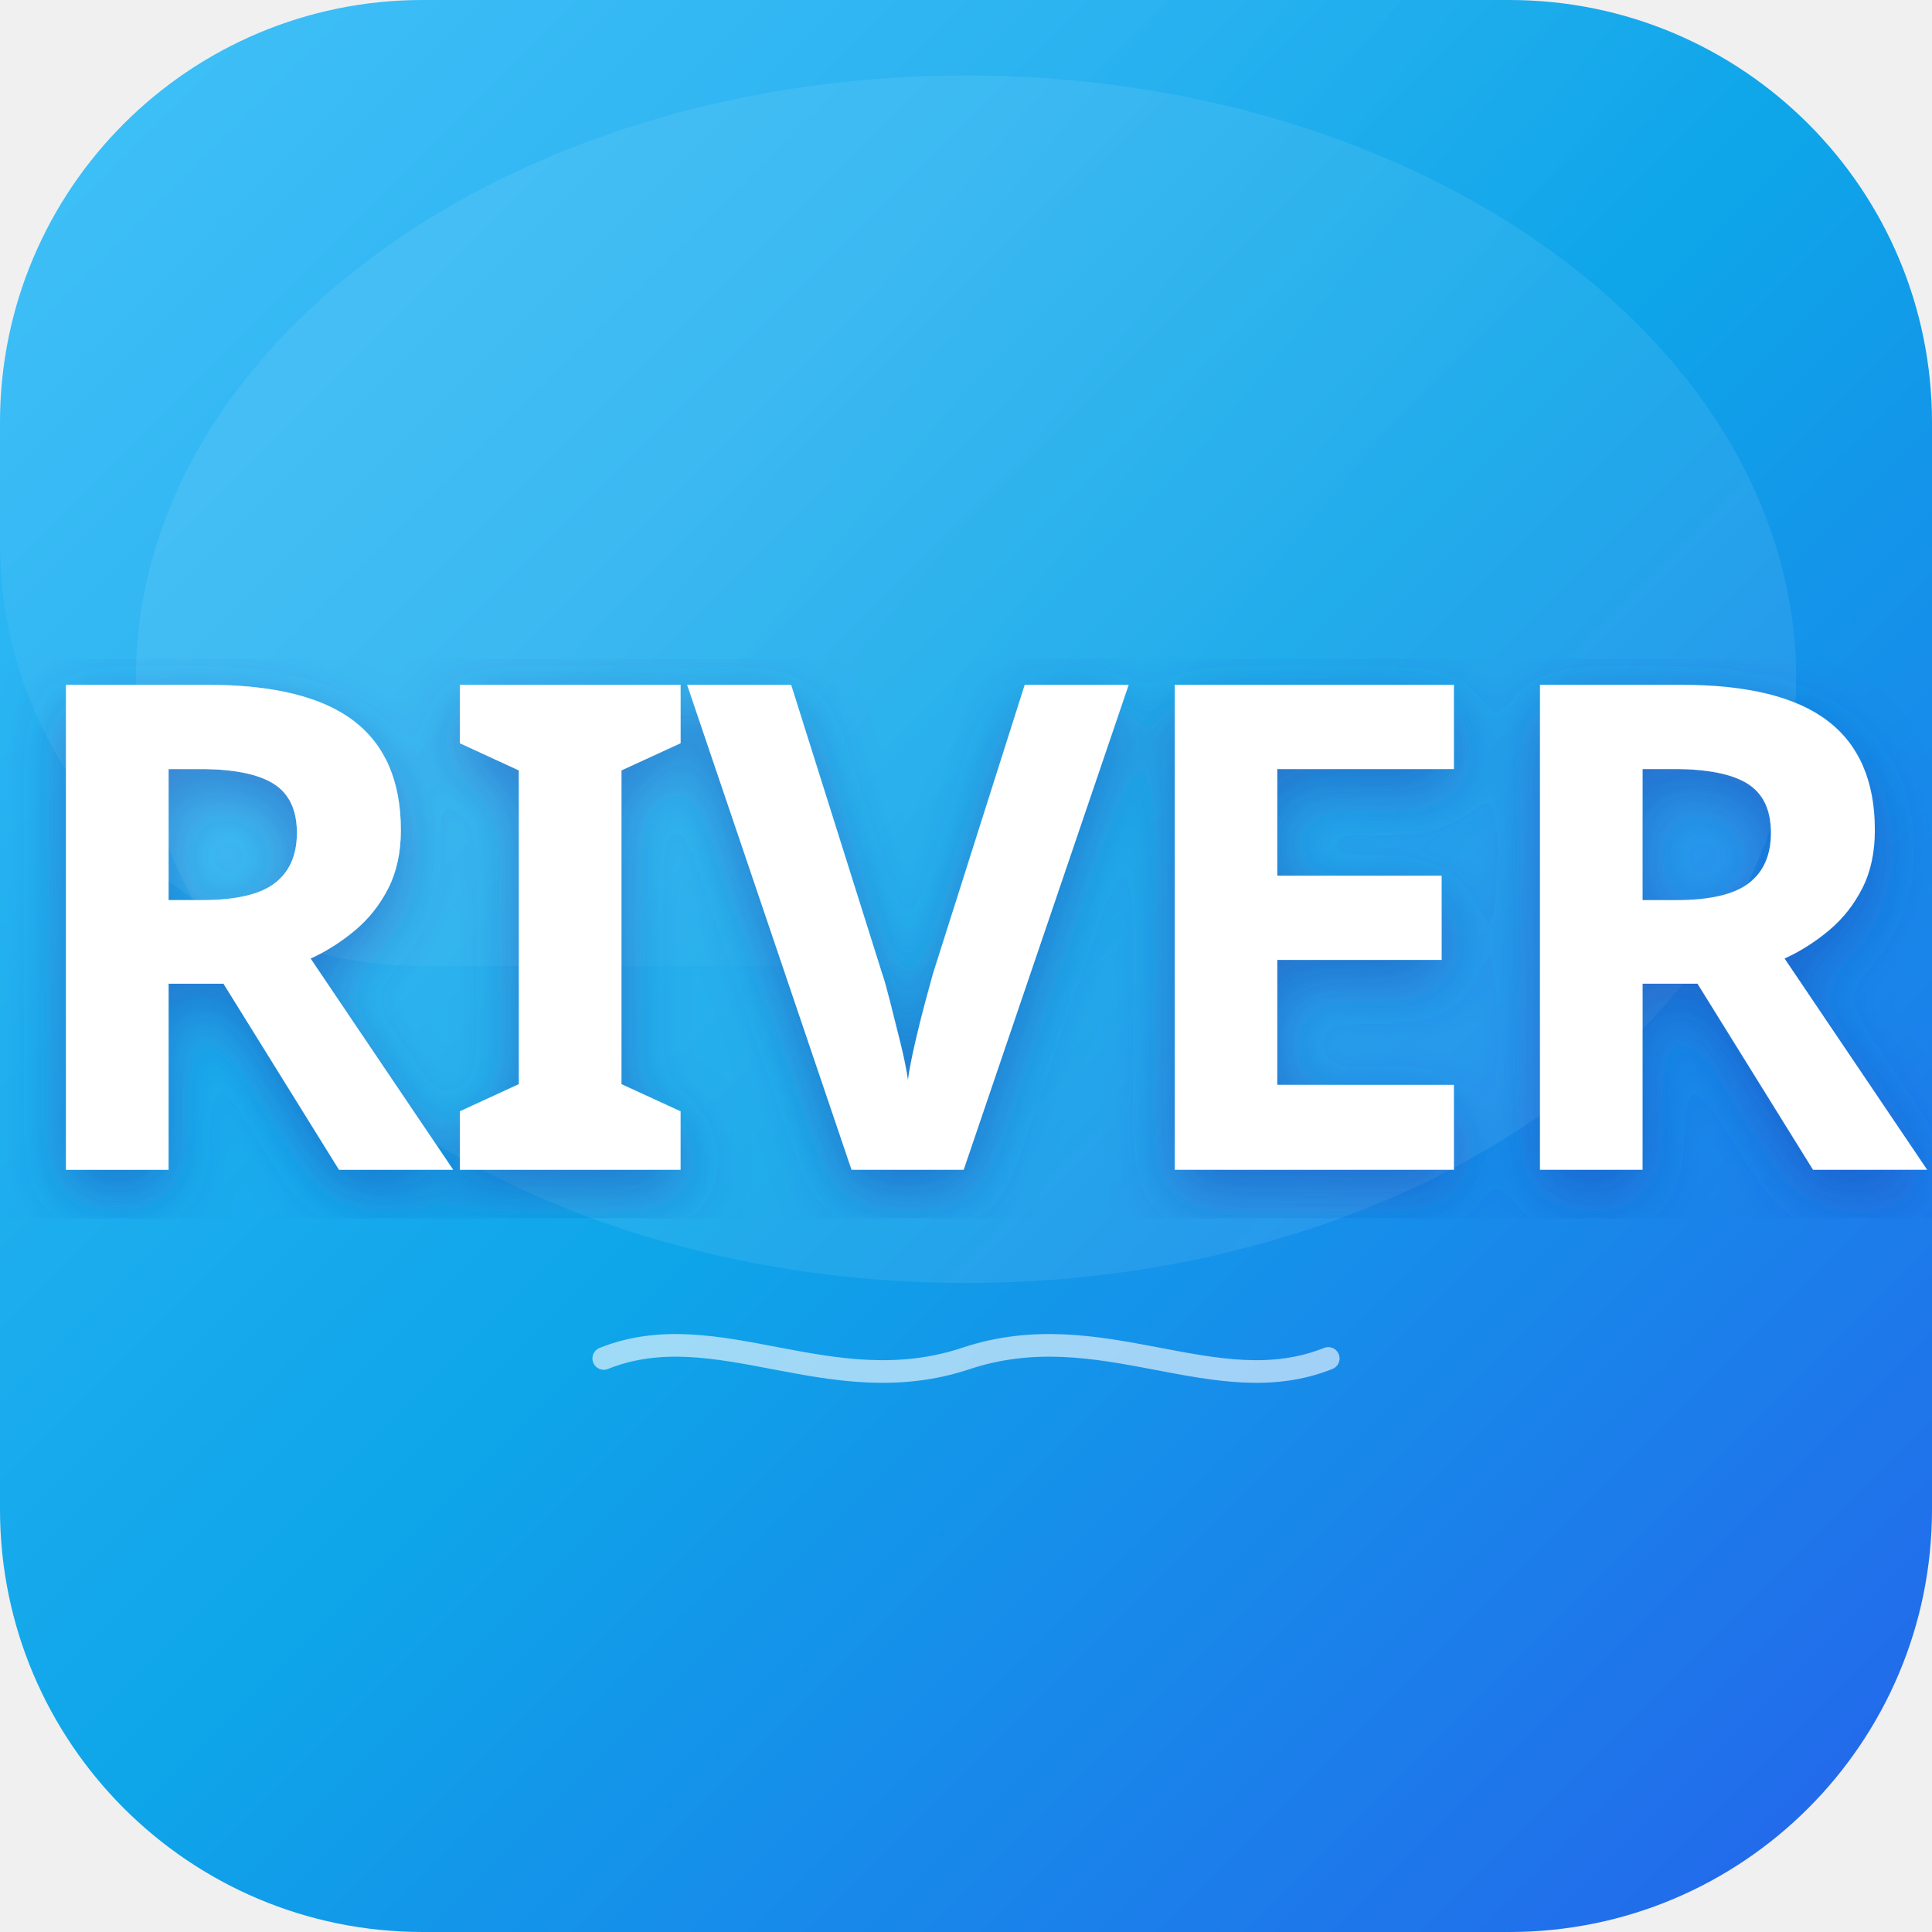
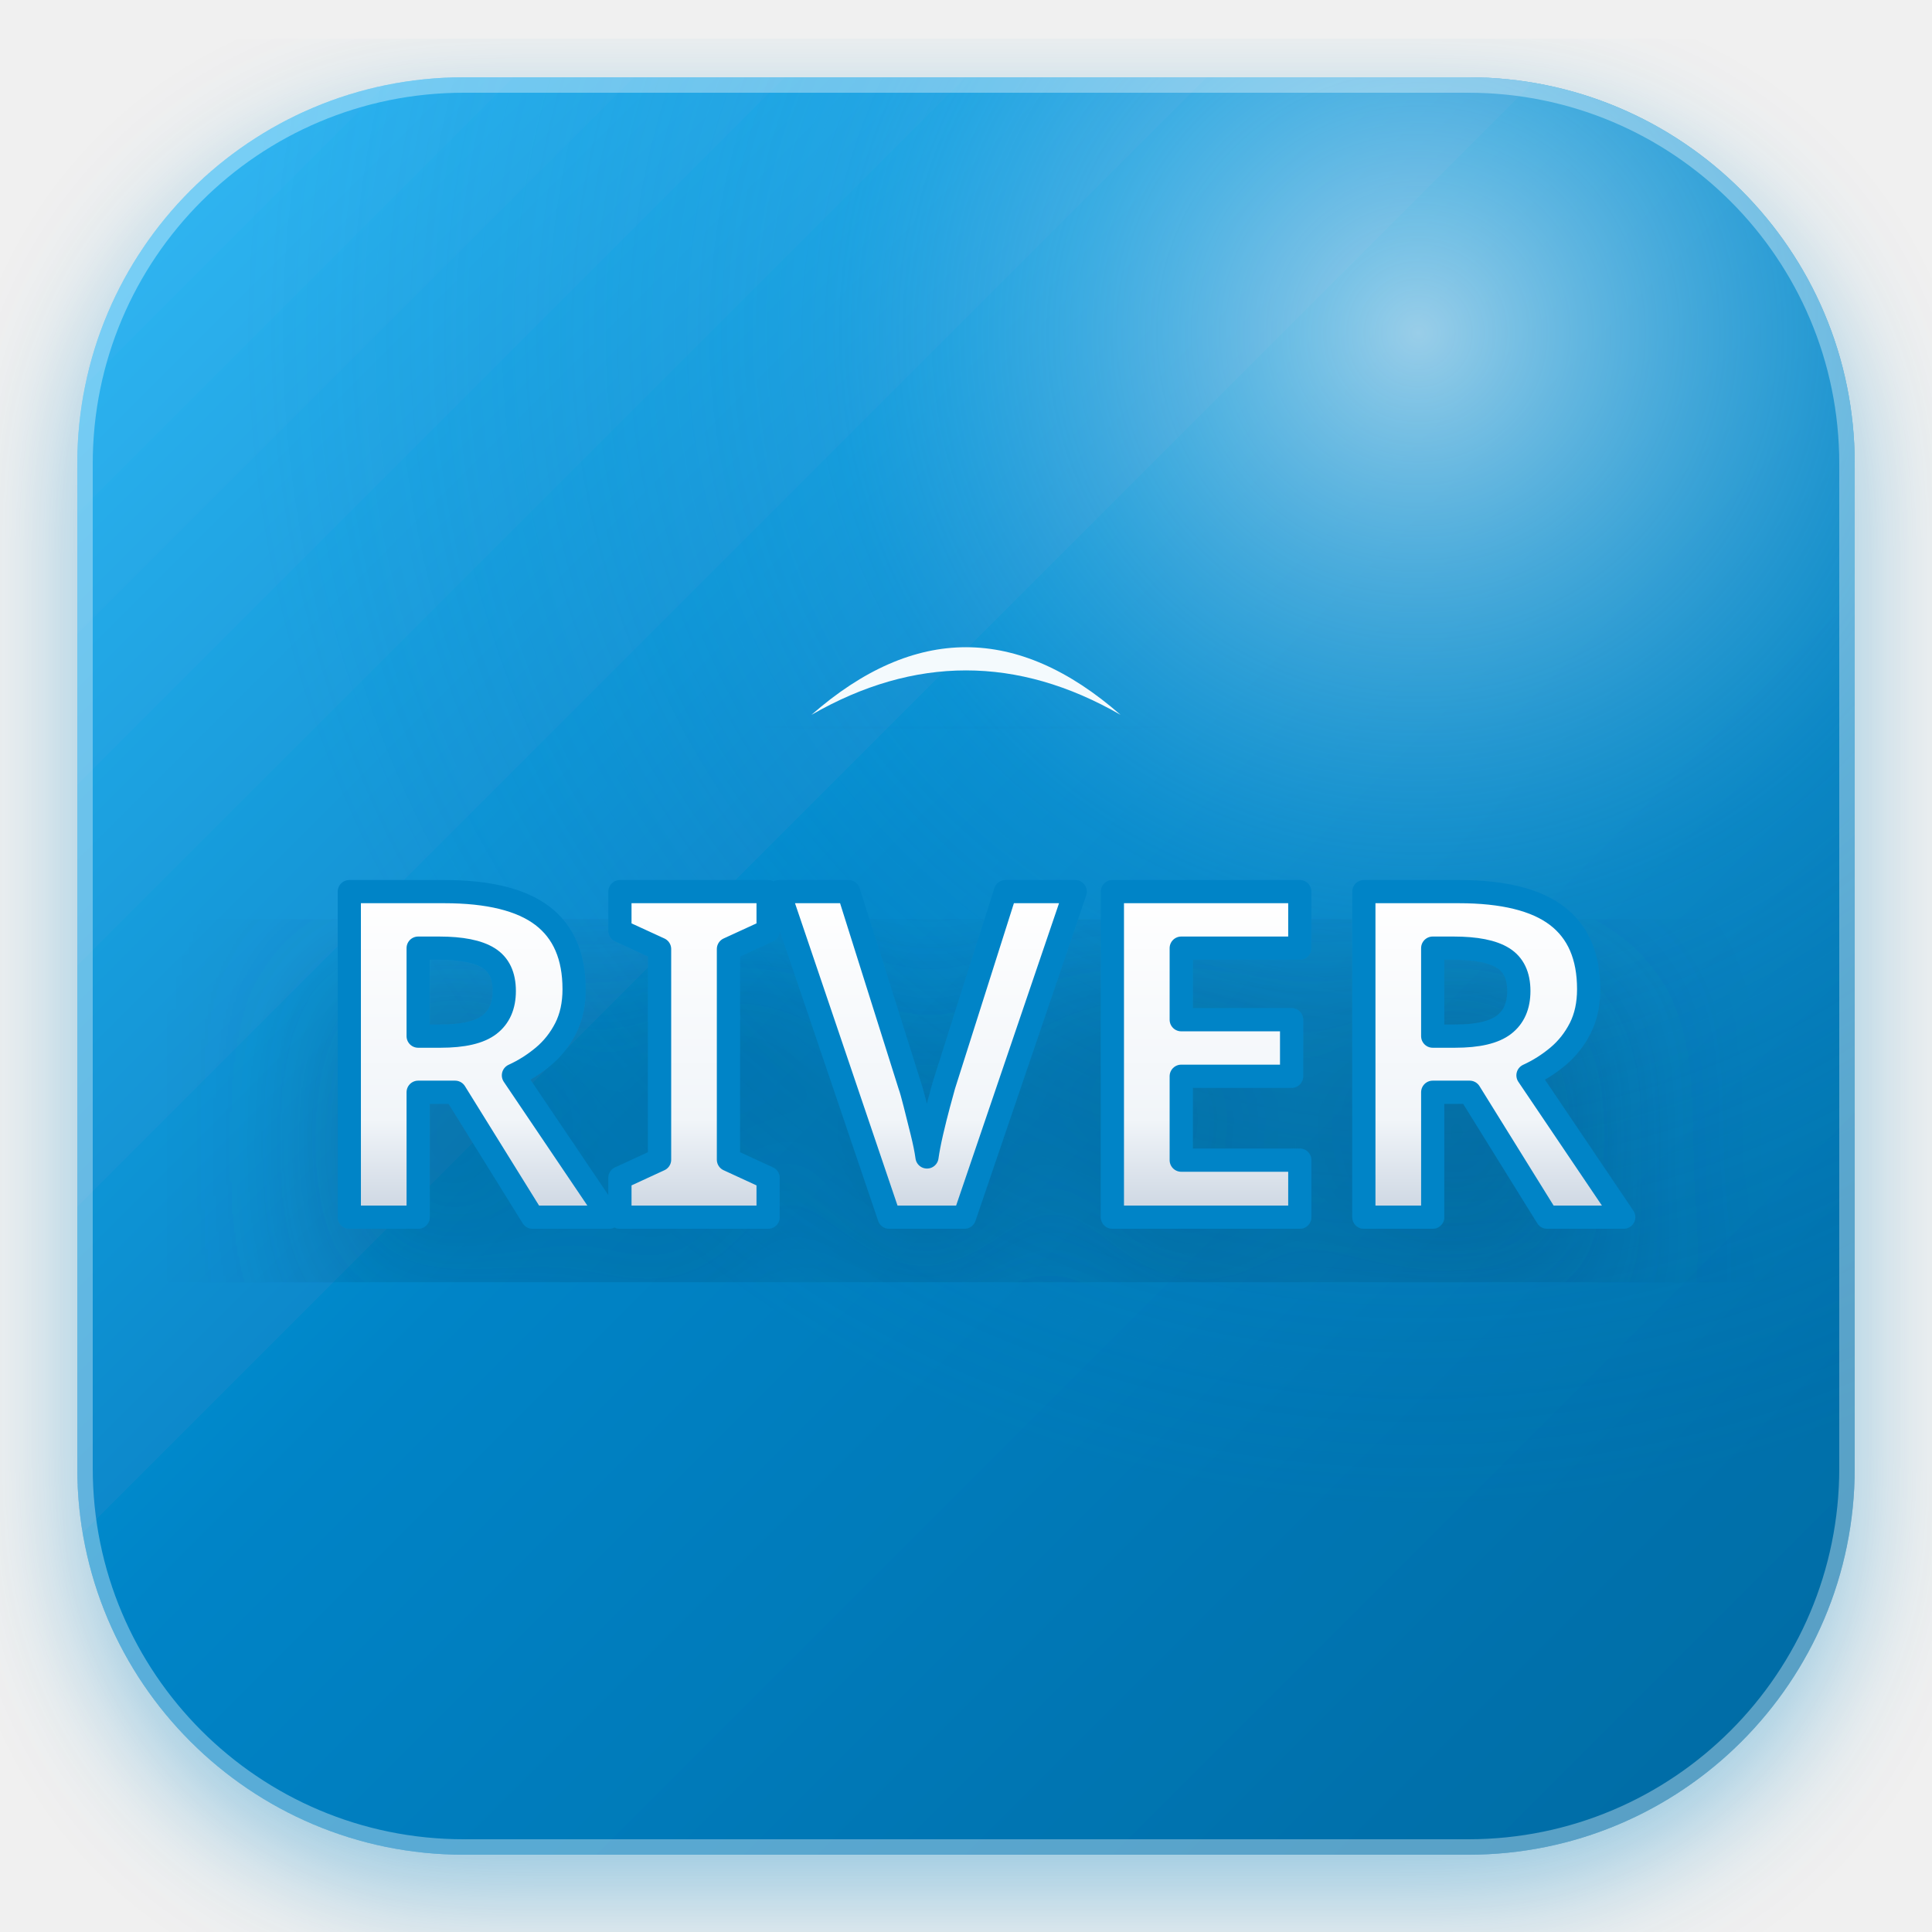
- <svg xmlns="http://www.w3.org/2000/svg" width="512" height="512" viewBox="0 0 512 512" fill="none">
+ <svg xmlns="http://www.w3.org/2000/svg" viewBox="0 0 500 500" width="100%" height="100%">
  <defs>
-     <linearGradient id="bg" x1="0" y1="0" x2="512" y2="512" gradientUnits="userSpaceOnUse">
-       <stop offset="0" stop-color="#38BDF8" />
-       <stop offset="0.5" stop-color="#0EA5E9" />
-       <stop offset="1" stop-color="#2563EB" />
+     <linearGradient id="skyBg" x1="0%" y1="0%" x2="100%" y2="100%">
+       <stop offset="0%" stop-color="#38BDF8" />
+       <stop offset="45%" stop-color="#0284C7" />
+       <stop offset="100%" stop-color="#0369A1" />
    </linearGradient>
-     <linearGradient id="shine" x1="200" y1="100" x2="320" y2="200" gradientUnits="userSpaceOnUse">
-       <stop offset="0" stop-color="#FFFFFF" stop-opacity="0.35" />
-       <stop offset="1" stop-color="#FFFFFF" stop-opacity="0" />
+     <radialGradient id="sunFlare" cx="75%" cy="15%" r="65%">
+       <stop offset="0%" stop-color="#FFFFFF" stop-opacity="0.6" />
+       <stop offset="50%" stop-color="#38BDF8" stop-opacity="0.2" />
+       <stop offset="100%" stop-color="#0284C7" stop-opacity="0" />
+     </radialGradient>
+     <linearGradient id="puffyWhite" x1="0%" y1="0%" x2="0%" y2="100%">
+       <stop offset="0%" stop-color="#FFFFFF" />
+       <stop offset="70%" stop-color="#F1F5F9" />
+       <stop offset="100%" stop-color="#CBD5E1" />
    </linearGradient>
-   </defs>
-   <rect width="512" height="512" rx="112" fill="url(#bg)" />
-   <ellipse cx="256" cy="180" rx="220" ry="160" fill="white" opacity="0.08" />
-   <text x="256" y="310" text-anchor="middle" font-family="Fredoka, Nunito, Arial Rounded MT Bold, sans-serif" font-size="180" font-weight="700" fill="white" letter-spacing="-4" filter="url(#ds)">RIVER</text>
-   <text x="256" y="310" text-anchor="middle" font-family="Fredoka, Nunito, Arial Rounded MT Bold, sans-serif" font-size="180" font-weight="700" fill="url(#shine)" letter-spacing="-4">RIVER</text>
-   <rect width="512" height="256" rx="112" fill="url(#shine)" opacity="0.15" />
-   <path d="M160 360 C190 348 220 372 256 360 C292 348 322 372 352 360" stroke="white" stroke-width="6" stroke-linecap="round" fill="none" opacity="0.6" />
-   <defs>
-     <filter id="ds">
-       <feDropShadow dx="0" dy="6" stdDeviation="8" flood-color="#1E40AF" flood-opacity="0.5" />
+     <filter id="bubblyShadow" x="-20%" y="-20%" width="140%" height="140%">
+       <feDropShadow dx="0" dy="8" stdDeviation="6" flood-color="#0284C7" flood-opacity="0.5" />
+       <feDropShadow dx="0" dy="16" stdDeviation="12" flood-color="#075985" flood-opacity="0.6" />
+       <feDropShadow dx="0" dy="24" stdDeviation="20" flood-color="#0C4A6E" flood-opacity="0.4" />
+     </filter>
+     <filter id="badgeGlow" x="-20%" y="-20%" width="140%" height="140%">
+       <feDropShadow dx="0" dy="10" stdDeviation="15" flood-color="#0284C7" flood-opacity="0.4" />
    </filter>
  </defs>
+   <rect x="20" y="20" width="460" height="460" rx="100" fill="url(#skyBg)" filter="url(#badgeGlow)" />
+   <rect x="20" y="20" width="460" height="460" rx="100" fill="url(#sunFlare)" />
+   <rect x="22" y="22" width="456" height="456" rx="98" fill="none" stroke="#FFFFFF" stroke-opacity="0.35" stroke-width="4" />
+   <path d="M 210 185 Q 250 150 290 185 Q 250 162 210 185 Z" fill="#FFFFFF" opacity="0.95" filter="url(#bubblyShadow)" />
+   <g filter="url(#bubblyShadow)" transform="translate(250, 315)">
+     <text text-anchor="middle" font-family="'Fredoka', 'Comfortaa', 'Arial Black', sans-serif" font-weight="900" font-size="118" letter-spacing="-1" fill="url(#puffyWhite)" stroke="#0284C7" stroke-width="6" stroke-linejoin="round">
+       RIVER
+     </text>
+   </g>
</svg>
